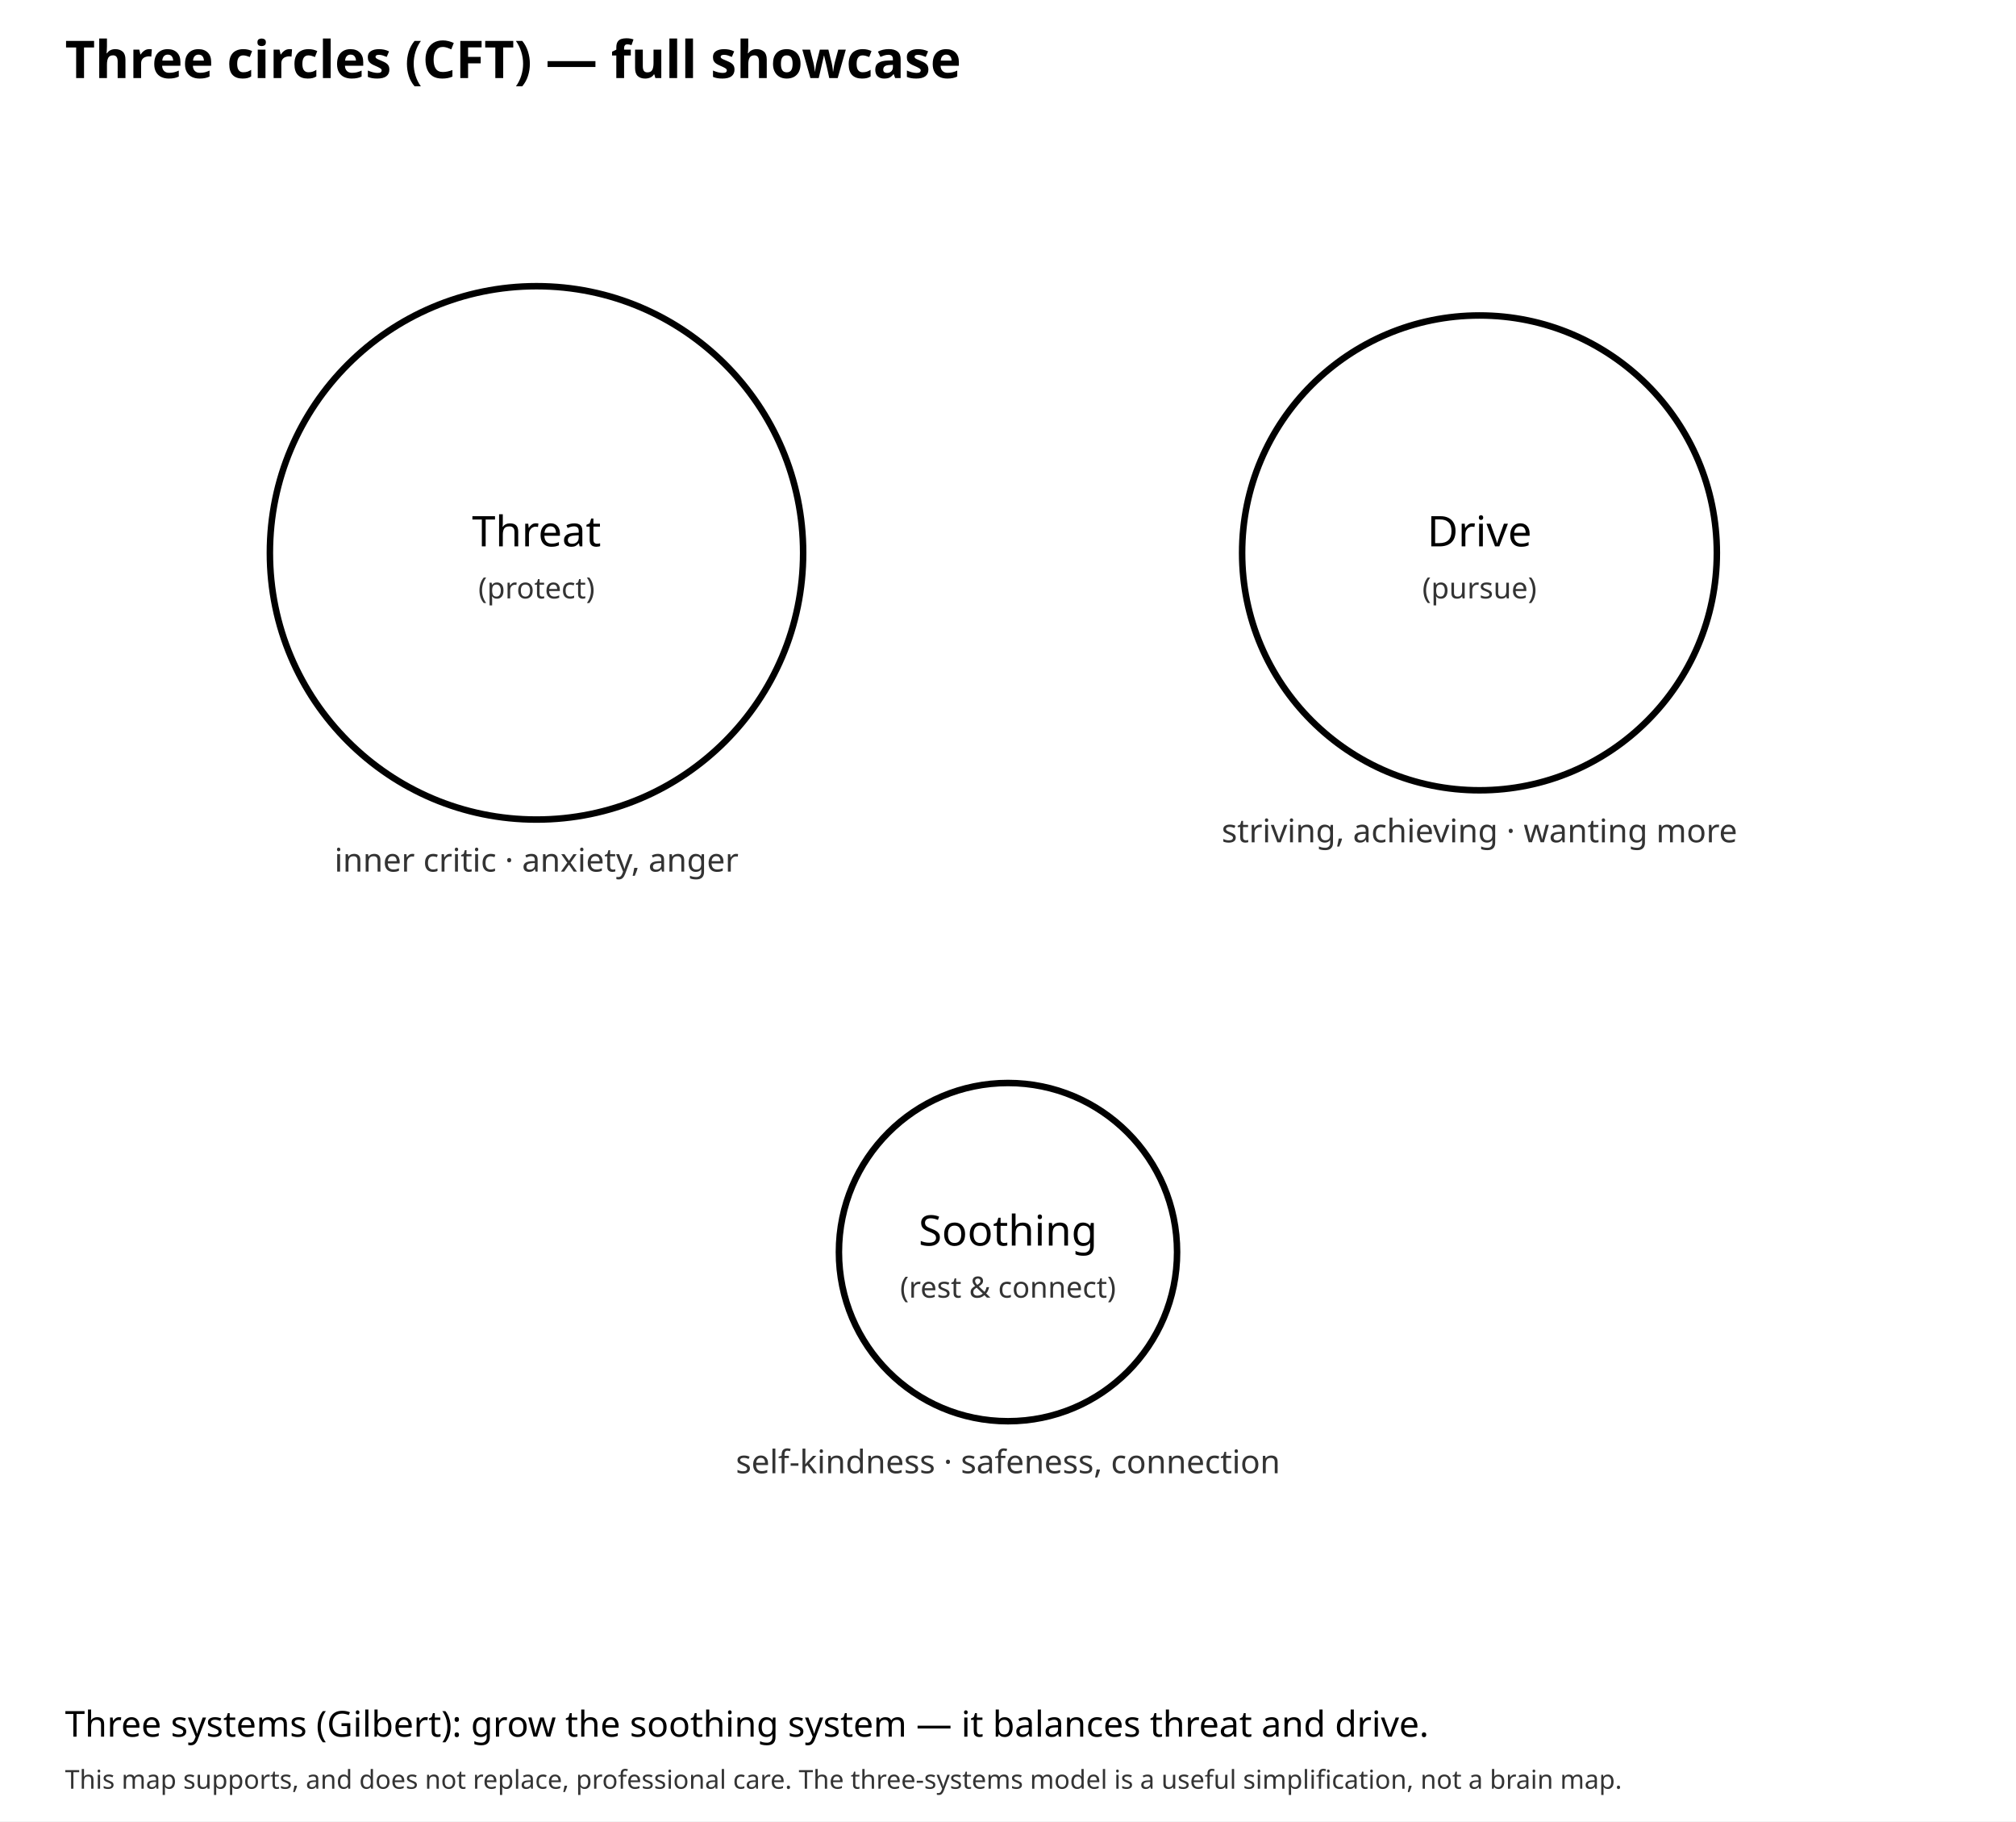
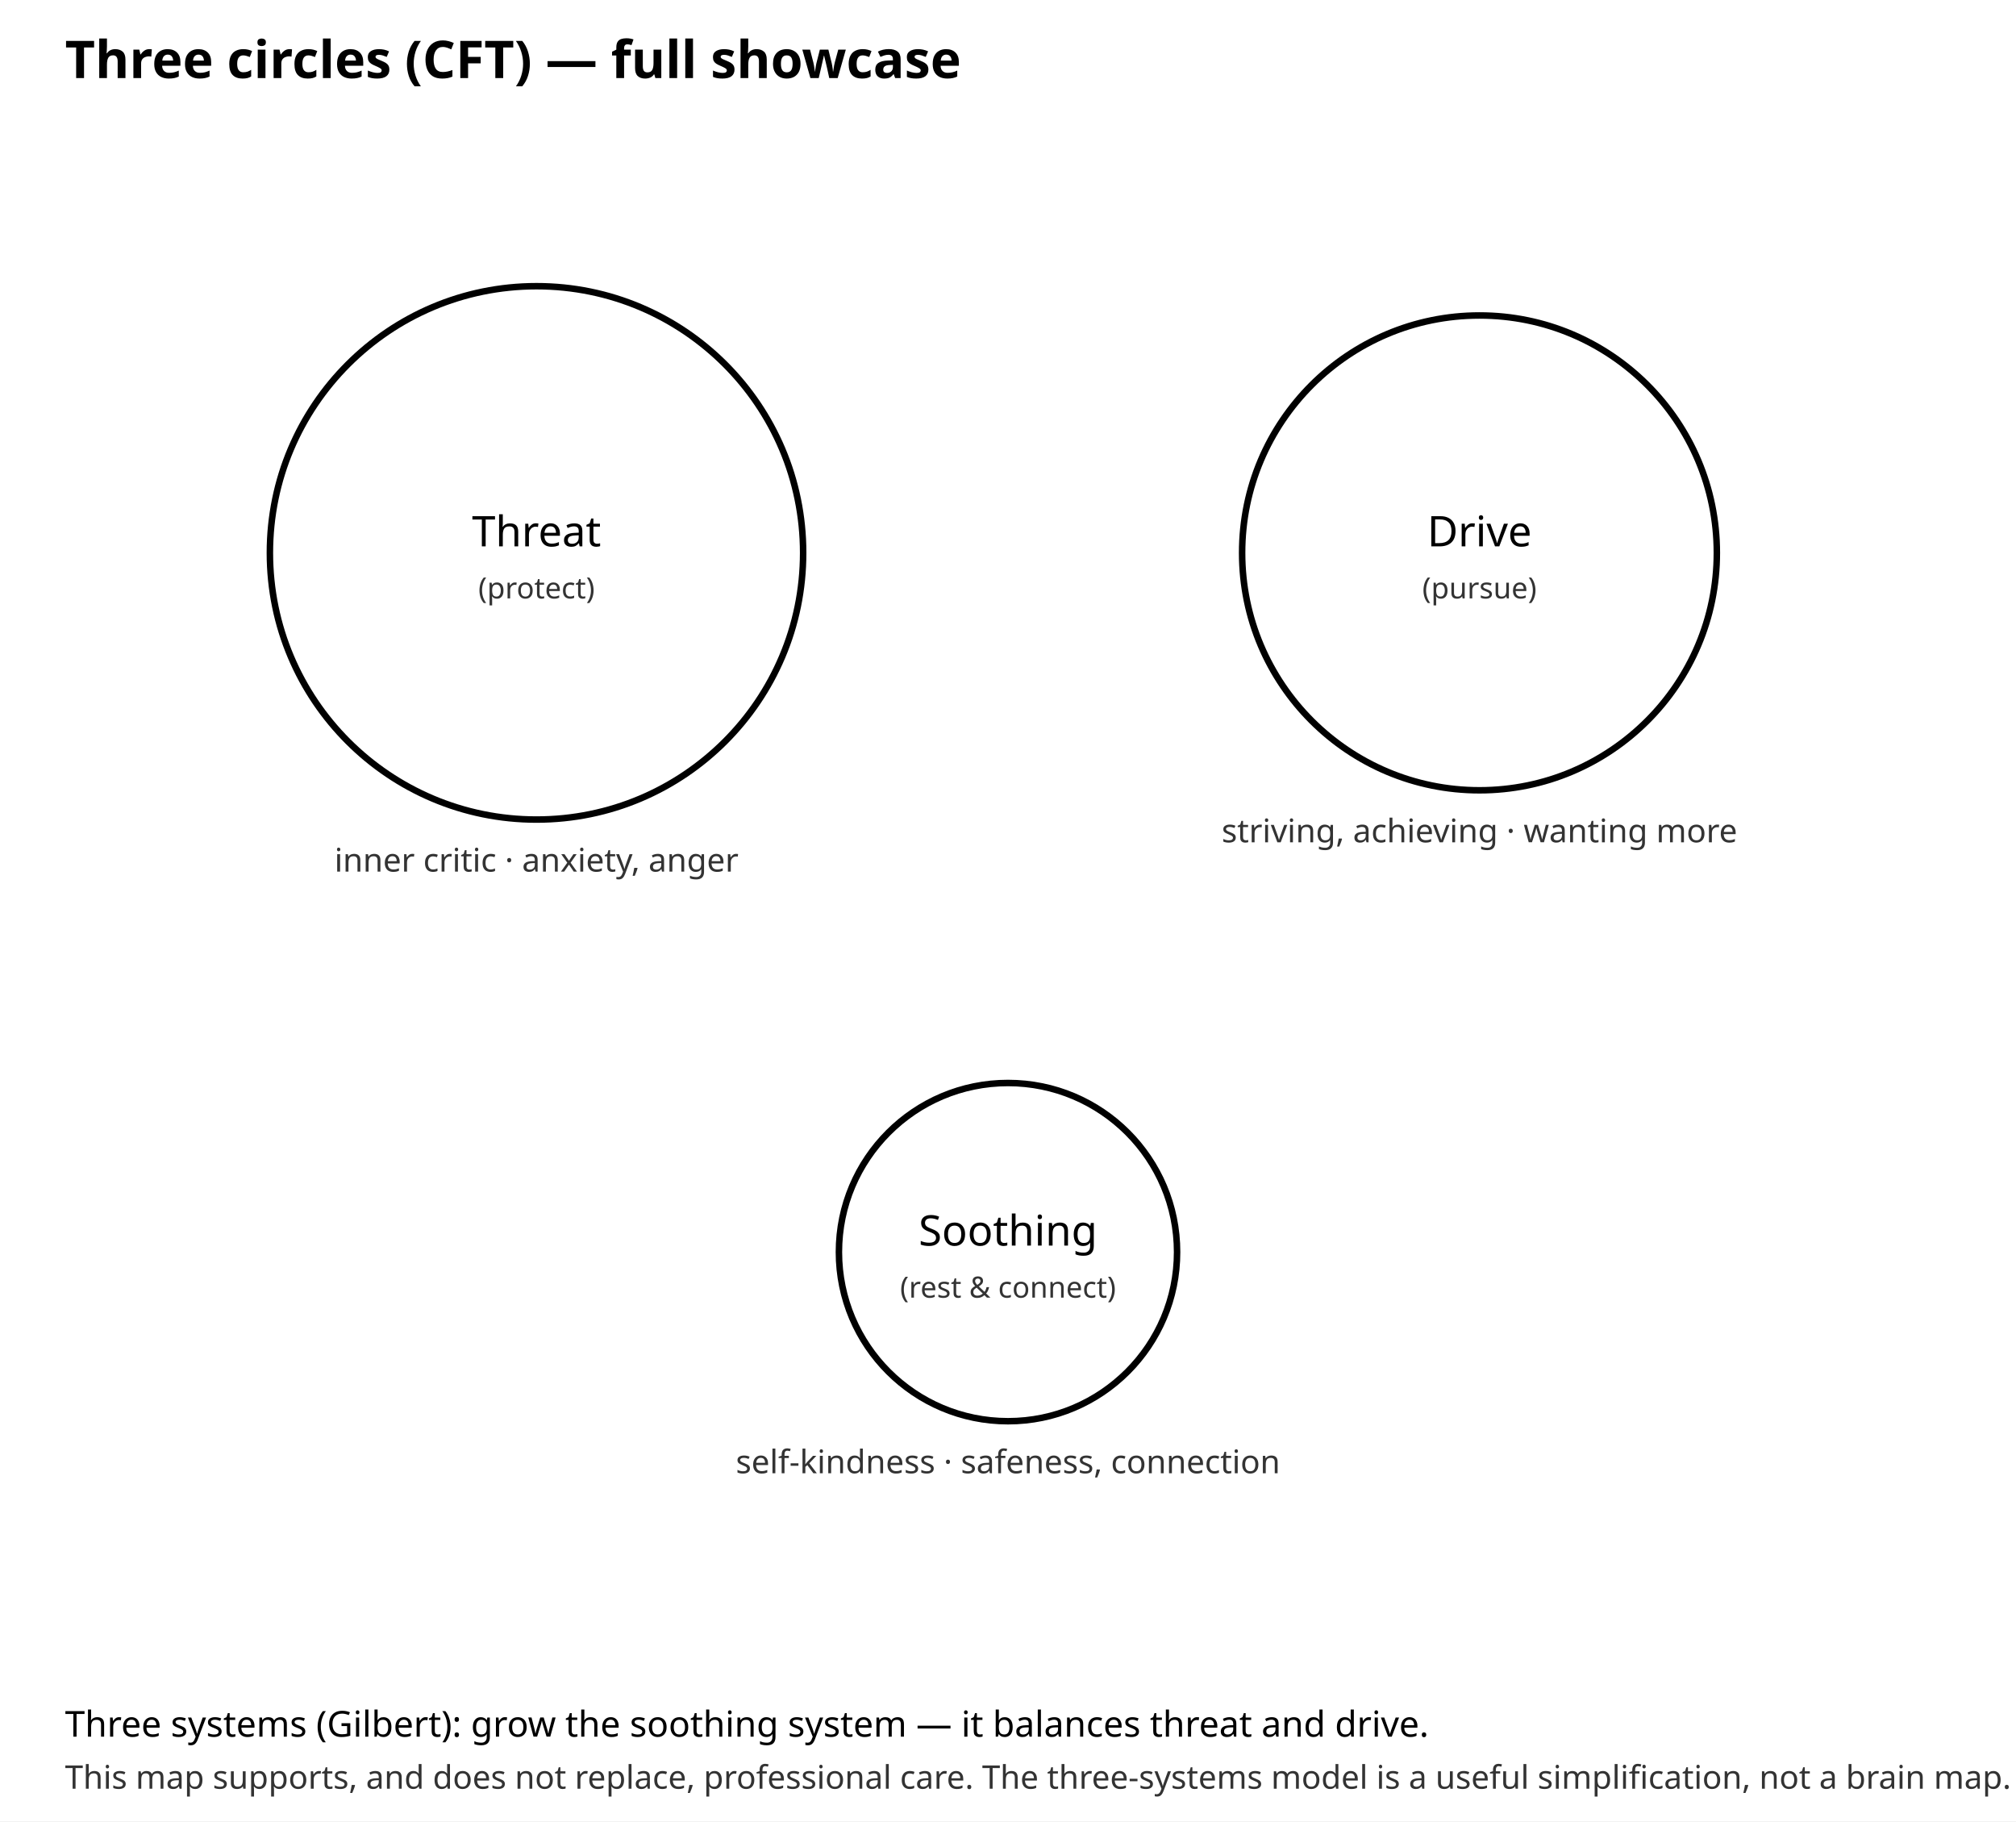
<svg xmlns="http://www.w3.org/2000/svg" viewBox="0 0 620 560" role="img" aria-label="CFT three circles: Three circles (CFT) — full showcase. Systems — Threat (protect; over-developed): inner critic, anxiety, anger; Drive (pursue; over-developed): striving, achieving, wanting more; Soothing (rest &amp; connect; depleted): self-kindness, safeness, connection. Grow the soothing system to balance threat and drive.">
  <rect x="0" y="0" width="620" height="560" fill="#fff" />
  <text x="20" y="24" font-family="sans-serif" font-size="16" font-weight="700">Three circles (CFT) — full showcase</text>
  <circle data-el="node:threat" cx="165" cy="170" r="82" fill="#fff" stroke="#000" stroke-width="2" />
  <text x="165" y="168" font-family="sans-serif" font-size="13" text-anchor="middle" data-el="nodelabel:threat">Threat</text>
  <text x="165" y="184" font-family="sans-serif" font-size="9" text-anchor="middle" fill="#333">(protect)</text>
  <text x="165" y="268" font-family="sans-serif" font-size="10" text-anchor="middle" fill="#333">inner critic · anxiety, anger</text>
  <circle data-el="node:drive" cx="455" cy="170" r="73" fill="#fff" stroke="#000" stroke-width="2" />
  <text x="455" y="168" font-family="sans-serif" font-size="13" text-anchor="middle" data-el="nodelabel:drive">Drive</text>
  <text x="455" y="184" font-family="sans-serif" font-size="9" text-anchor="middle" fill="#333">(pursue)</text>
  <text x="455" y="259" font-family="sans-serif" font-size="10" text-anchor="middle" fill="#333">striving, achieving · wanting more</text>
  <circle data-el="node:soothe" cx="310" cy="385" r="52" fill="#fff" stroke="#000" stroke-width="2" />
  <text x="310" y="383" font-family="sans-serif" font-size="13" text-anchor="middle" data-el="nodelabel:soothe">Soothing</text>
  <text x="310" y="399" font-family="sans-serif" font-size="9" text-anchor="middle" fill="#333">(rest &amp; connect)</text>
  <text x="310" y="453" font-family="sans-serif" font-size="10" text-anchor="middle" fill="#333">self-kindness · safeness, connection</text>
  <text x="20" y="534" font-family="sans-serif" font-size="11">Three systems (Gilbert): grow the soothing system — it balances threat and drive.</text>
-   <text x="20" y="550" font-family="sans-serif" font-size="8" fill="#333" textLength="592" lengthAdjust="spacingAndGlyphs">This map supports, and does not replace, professional care. The three-systems model is a useful simplification, not a brain map.</text>
+   <text x="20" y="550" font-family="sans-serif" font-size="10" fill="#333" textLength="592" lengthAdjust="spacingAndGlyphs">This map supports, and does not replace, professional care. The three-systems model is a useful simplification, not a brain map.</text>
</svg>
